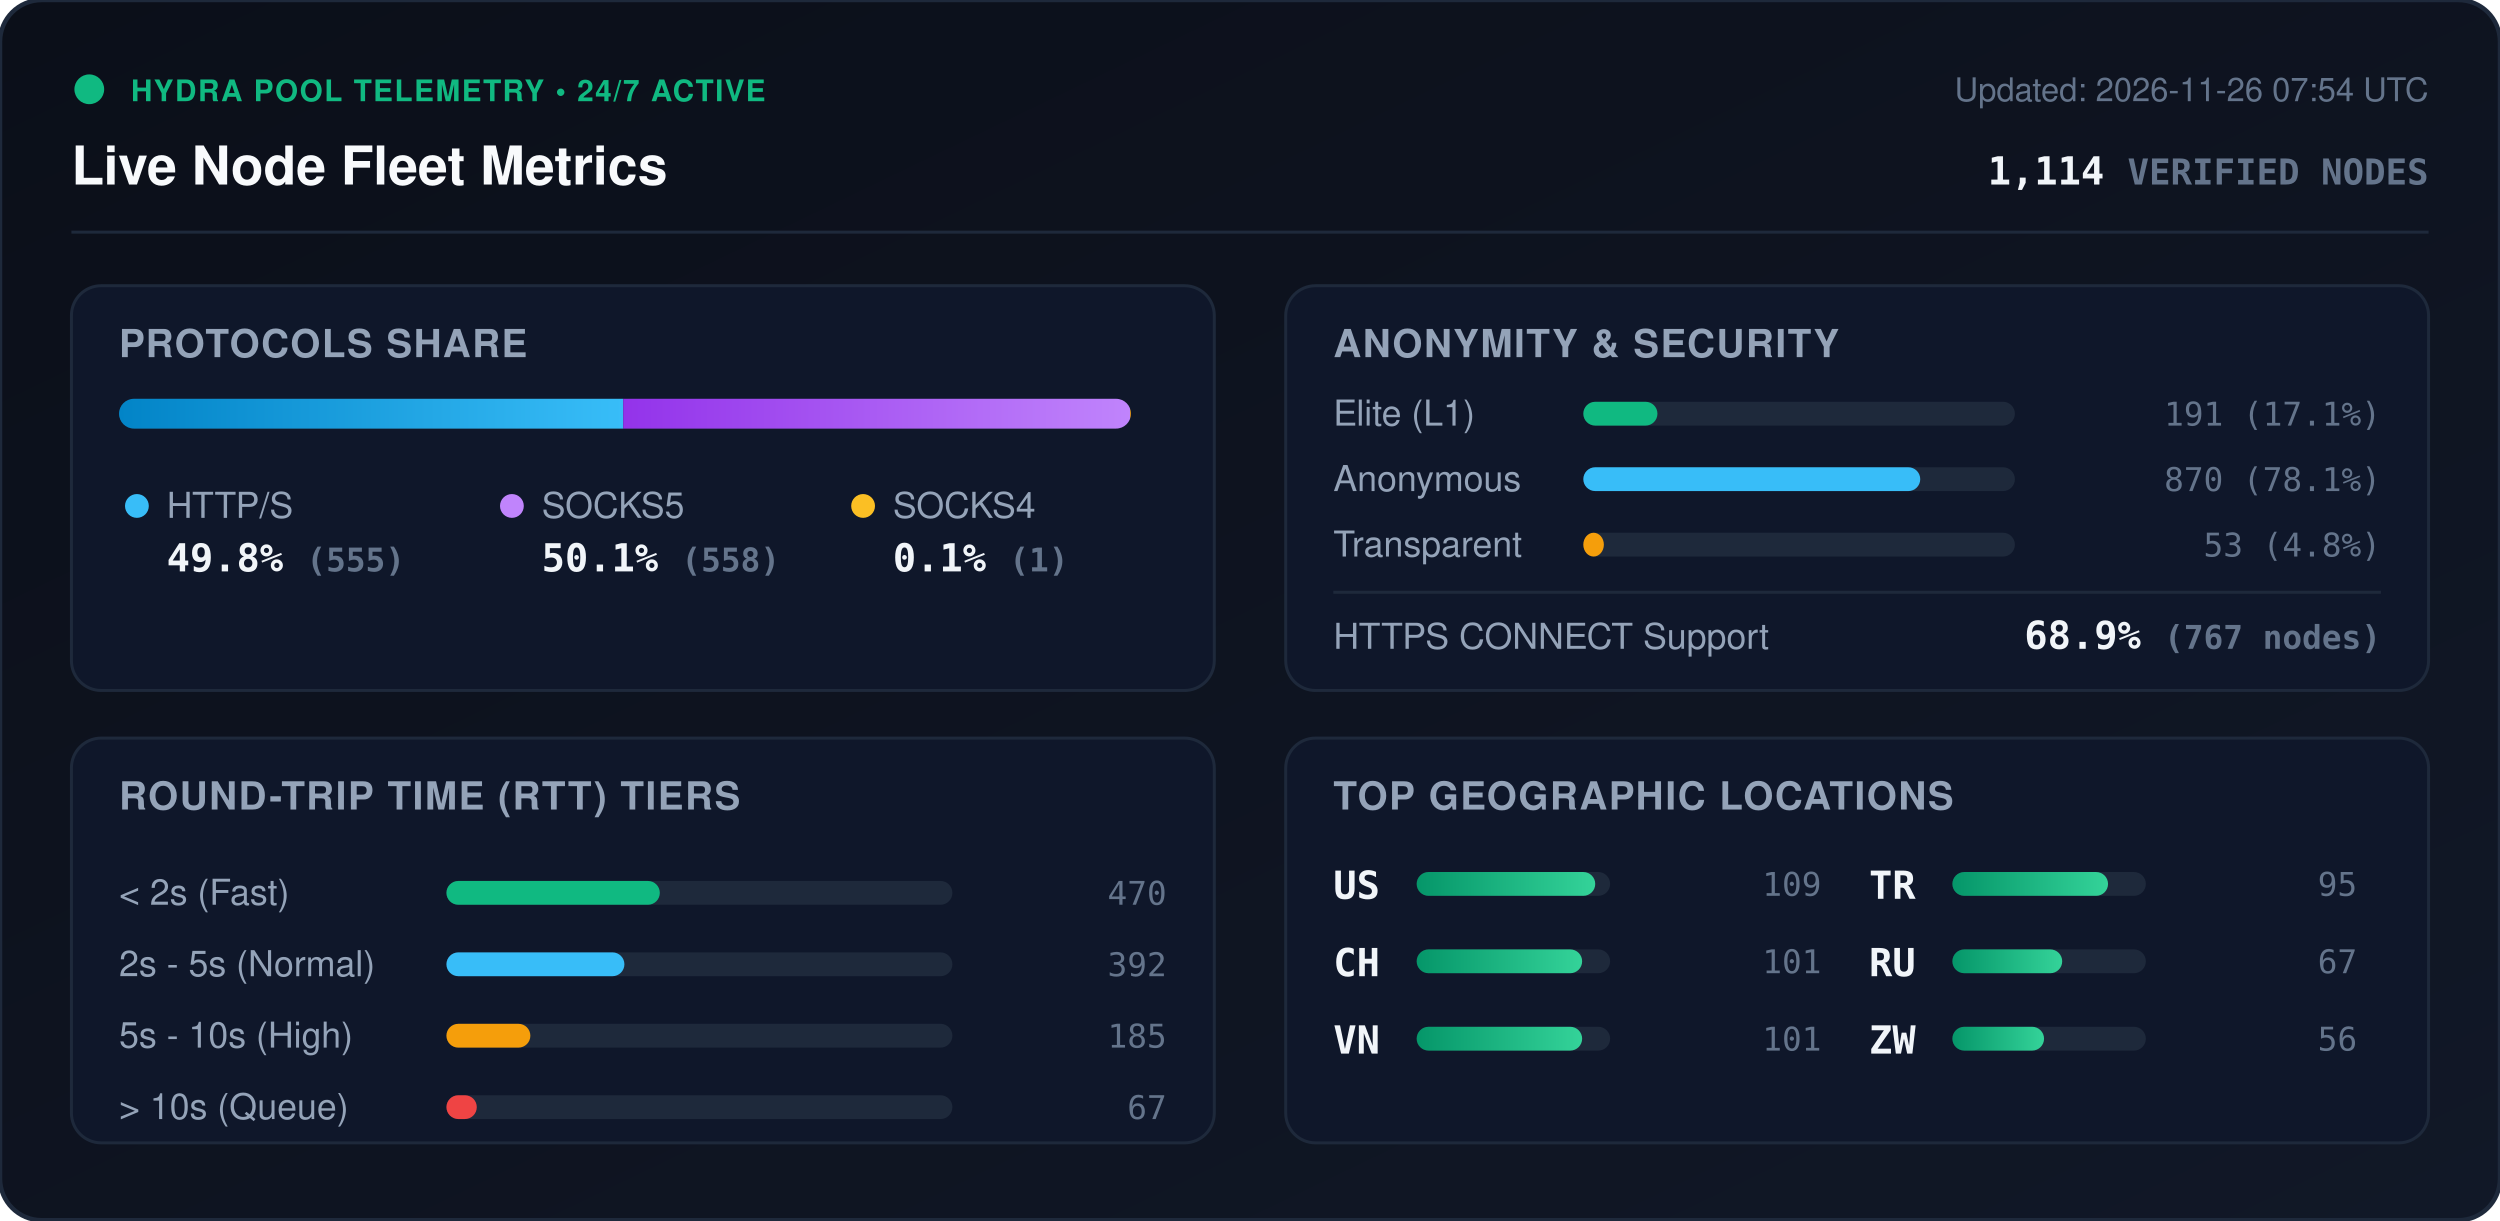
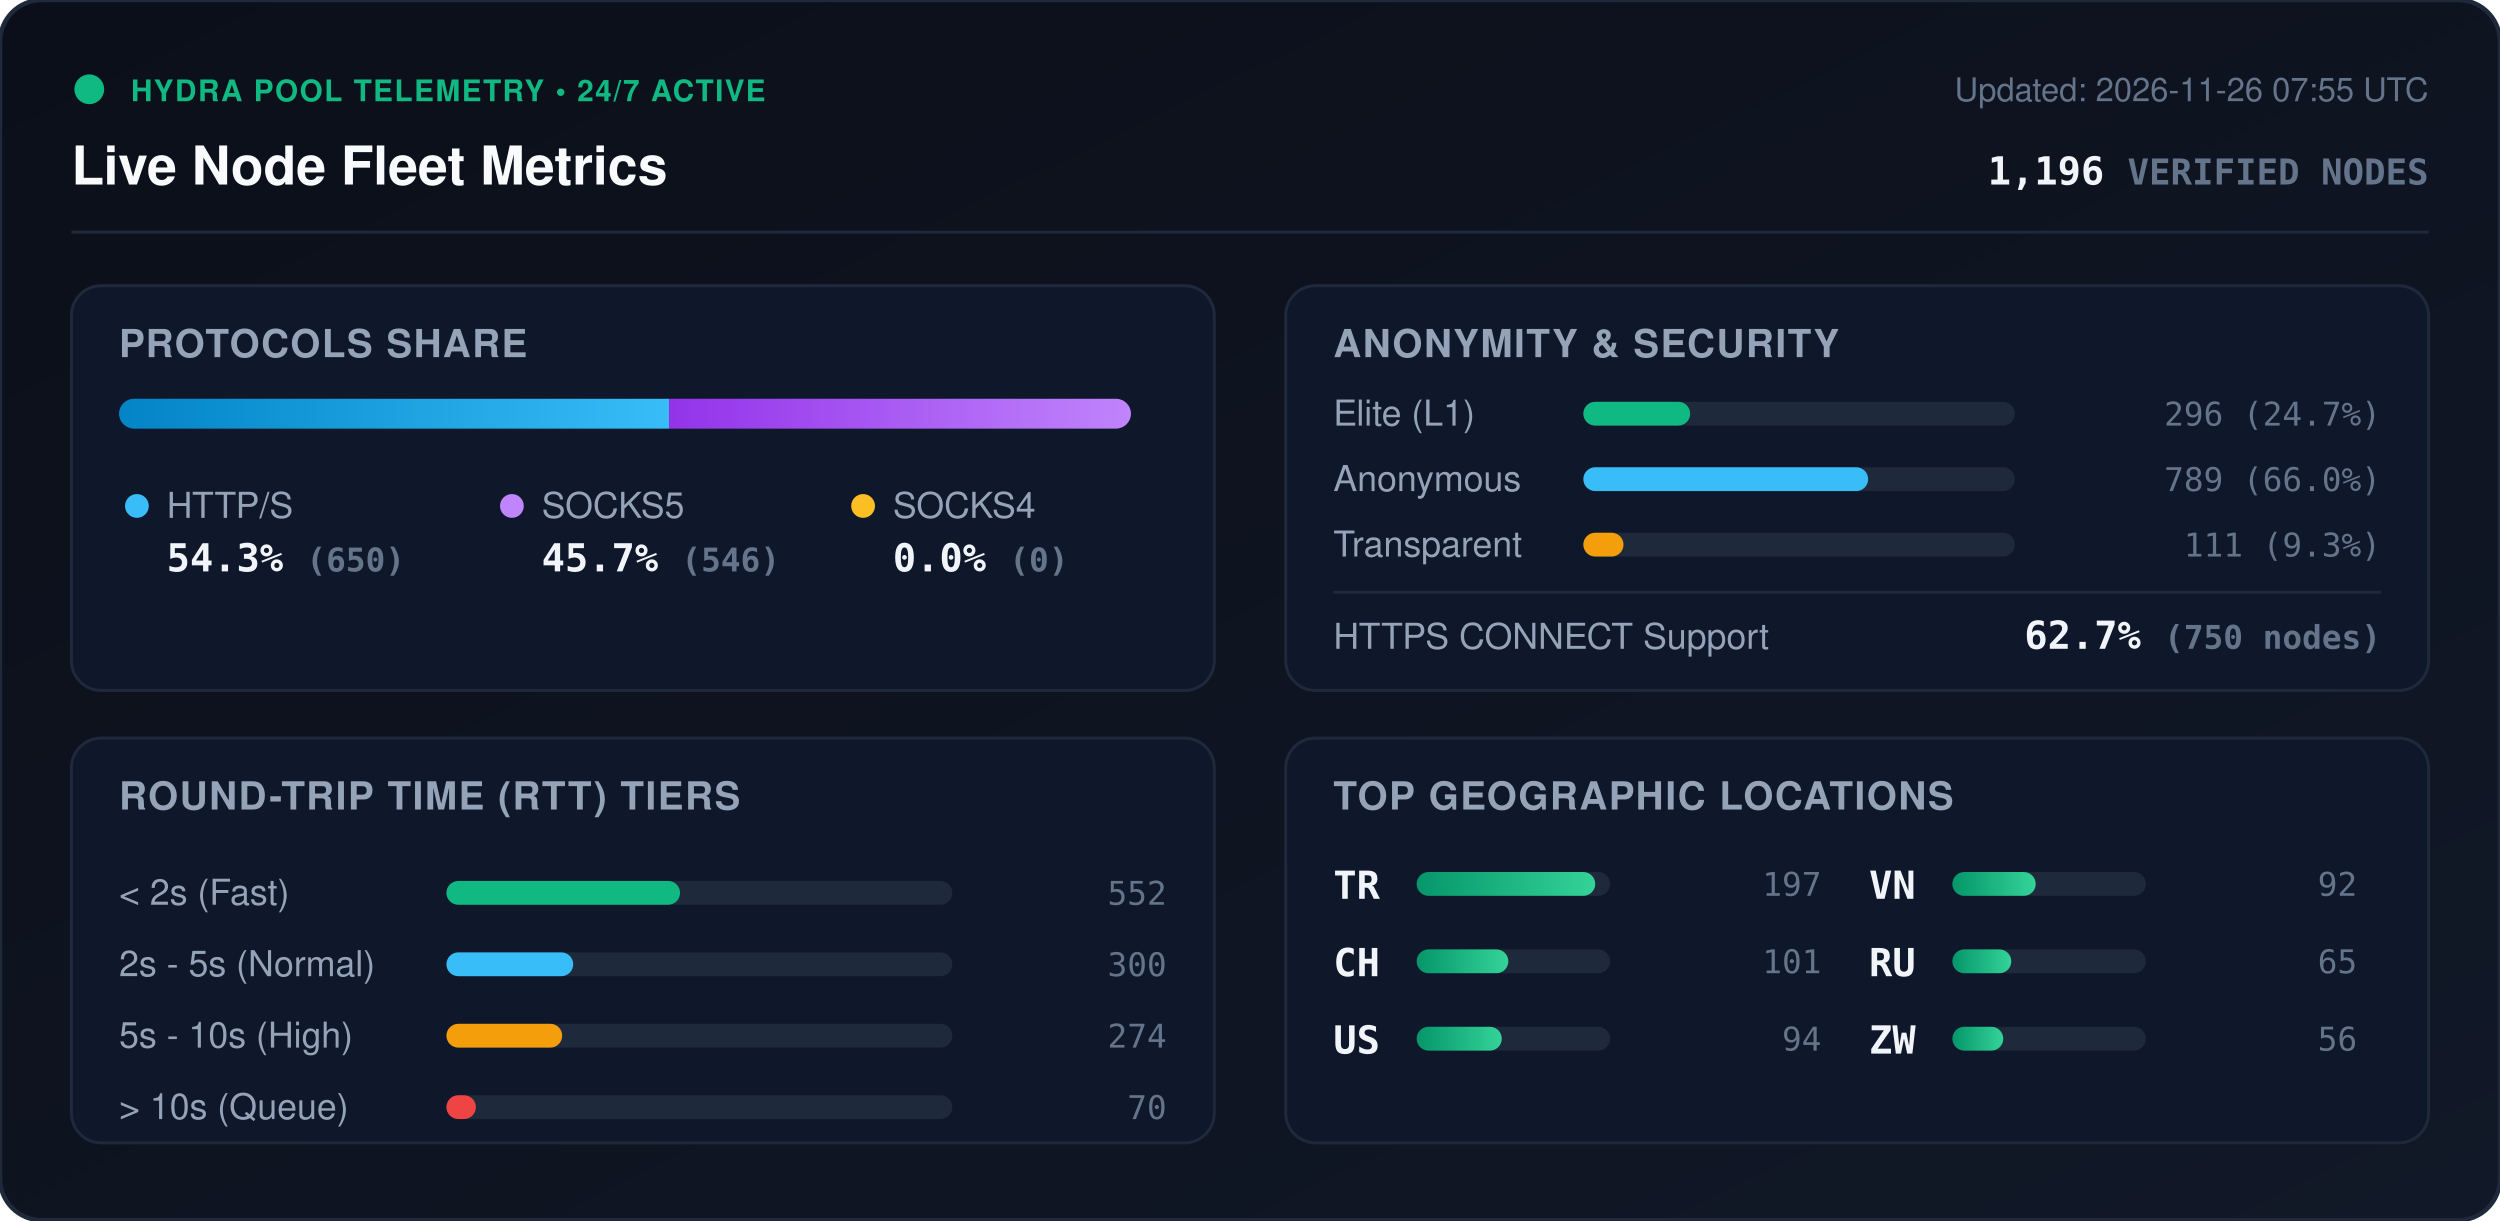
<svg xmlns="http://www.w3.org/2000/svg" viewBox="0 0 840 410" width="840" height="410" style="max-width: 100%; height: auto;">
  <defs>
    <linearGradient id="bg" x1="0%" y1="0%" x2="100%" y2="100%">
      <stop offset="0%" stop-color="#0b0f19" />
      <stop offset="100%" stop-color="#111827" />
    </linearGradient>
    <linearGradient id="bar-http" x1="0%" y1="0%" x2="100%" y2="0%">
      <stop offset="0%" stop-color="#0284c7" />
      <stop offset="100%" stop-color="#38bdf8" />
    </linearGradient>
    <linearGradient id="bar-socks5" x1="0%" y1="0%" x2="100%" y2="0%">
      <stop offset="0%" stop-color="#9333ea" />
      <stop offset="100%" stop-color="#c084fc" />
    </linearGradient>
    <linearGradient id="bar-socks4" x1="0%" y1="0%" x2="100%" y2="0%">
      <stop offset="0%" stop-color="#d97706" />
      <stop offset="100%" stop-color="#fbbf24" />
    </linearGradient>
    <linearGradient id="bar-green" x1="0%" y1="0%" x2="100%" y2="0%">
      <stop offset="0%" stop-color="#059669" />
      <stop offset="100%" stop-color="#34d399" />
    </linearGradient>
    <clipPath id="prog-track-clip">
      <rect width="340.0" height="10" rx="5" />
    </clipPath>
    <style>
      .title { font: 700 18px -apple-system, BlinkMacSystemFont, 'Segoe UI', Helvetica, Arial, sans-serif; fill: #f8fafc; }
      .sub { font: 500 11px -apple-system, BlinkMacSystemFont, 'Segoe UI', Helvetica, Arial, sans-serif; fill: #64748b; }
      .section-hdr { font: 600 13px -apple-system, BlinkMacSystemFont, 'Segoe UI', Helvetica, Arial, sans-serif; fill: #94a3b8; letter-spacing: 0.5px; }
      .metric-val { font: 700 13px -apple-system, BlinkMacSystemFont, 'Segoe UI', Helvetica, Arial, sans-serif; fill: #f1f5f9; }
      .metric-lbl { font: 500 12px -apple-system, BlinkMacSystemFont, 'Segoe UI', Helvetica, Arial, sans-serif; fill: #94a3b8; }
      .badge-txt { font: 700 10px -apple-system, BlinkMacSystemFont, 'Segoe UI', Helvetica, Arial, sans-serif; fill: #10b981; letter-spacing: 0.5px; }
      .mono { font-family: ui-monospace, SFMono-Regular, Menlo, Monaco, Consolas, monospace; }
      .pulse { animation: beacon 2s infinite ease-in-out; }
      @keyframes beacon { 0%, 100% { opacity: 1; } 50% { opacity: 0.35; } }
    </style>
  </defs>
  <rect width="840" height="410" rx="14" fill="url(#bg)" stroke="#1e293b" stroke-width="1.5" />
  <g transform="translate(24, 24)">
    <circle cx="6" cy="6" r="5" fill="#10b981" class="pulse" />
    <text x="20" y="10" class="badge-txt">HYDRA POOL TELEMETRY • 24/7 ACTIVE</text>
    <text x="0" y="38" class="title">Live Node Fleet Metrics</text>
-     <text x="792" y="10" text-anchor="end" class="sub">Updated: 2026-11-26 07:54 UTC</text>
-     <text x="792" y="38" text-anchor="end" class="metric-val mono" fill="#38bdf8">1,114 <tspan font-size="12" fill="#64748b">VERIFIED NODES</tspan>
+     <text x="792" y="10" text-anchor="end" class="sub">Updated: 2026-11-26 07:55 UTC</text>
+     <text x="792" y="38" text-anchor="end" class="metric-val mono" fill="#38bdf8">1,196 <tspan font-size="12" fill="#64748b">VERIFIED NODES</tspan>
    </text>
  </g>
  <line x1="24" y1="78" x2="816" y2="78" stroke="#1e293b" stroke-width="1" />
  <g transform="translate(24, 96)">
    <rect width="384" height="136" rx="10" fill="#0f172a" stroke="#1e293b" />
    <text x="16" y="24" class="section-hdr">PROTOCOLS SHARE</text>
    <g transform="translate(16, 38)">
      <rect width="340.0" height="10" rx="5" fill="#1e293b" />
      <g clip-path="url(#prog-track-clip)">
-         <rect x="0" width="169.4" height="10" fill="url(#bar-http)" />
-         <rect x="169.4" width="170.3" height="10" fill="url(#bar-socks5)" />
-         <rect x="339.7" width="0.3" height="10" fill="url(#bar-socks4)" />
+         <rect x="0" width="184.8" height="10" fill="url(#bar-http)" />
+         <rect x="184.8" width="155.2" height="10" fill="url(#bar-socks5)" />
+         <rect x="340.0" width="0.0" height="10" fill="url(#bar-socks4)" />
      </g>
    </g>
    <g transform="translate(16, 68)">
      <circle cx="6" cy="6" r="4" fill="#38bdf8" />
      <text x="16" y="10" class="metric-lbl">HTTP/S</text>
-       <text x="16" y="28" class="metric-val mono">49.8% <tspan font-size="11" fill="#64748b">(555)</tspan>
+       <text x="16" y="28" class="metric-val mono">54.3% <tspan font-size="11" fill="#64748b">(650)</tspan>
      </text>
      <circle cx="132" cy="6" r="4" fill="#c084fc" />
      <text x="142" y="10" class="metric-lbl">SOCKS5</text>
-       <text x="142" y="28" class="metric-val mono">50.1% <tspan font-size="11" fill="#64748b">(558)</tspan>
+       <text x="142" y="28" class="metric-val mono">45.7% <tspan font-size="11" fill="#64748b">(546)</tspan>
      </text>
      <circle cx="250" cy="6" r="4" fill="#fbbf24" />
      <text x="260" y="10" class="metric-lbl">SOCKS4</text>
-       <text x="260" y="28" class="metric-val mono">0.1% <tspan font-size="11" fill="#64748b">(1)</tspan>
+       <text x="260" y="28" class="metric-val mono">0.0% <tspan font-size="11" fill="#64748b">(0)</tspan>
      </text>
    </g>
  </g>
  <g transform="translate(432, 96)">
    <rect width="384" height="136" rx="10" fill="#0f172a" stroke="#1e293b" />
    <text x="16" y="24" class="section-hdr">ANONYMITY &amp; SECURITY</text>
    <text x="16" y="47" class="metric-lbl">Elite (L1)</text>
    <rect x="100" y="39" width="145.0" height="8" rx="4" fill="#1e293b" />
-     <rect x="100" y="39" width="24.9" height="8" rx="4" fill="#10b981" />
-     <text x="368" y="47" text-anchor="end" class="mono sub" fill="#e2e8f0">191 (17.1%)</text>
+     <rect x="100" y="39" width="35.9" height="8" rx="4" fill="#10b981" />
+     <text x="368" y="47" text-anchor="end" class="mono sub" fill="#e2e8f0">296 (24.7%)</text>
    <text x="16" y="69" class="metric-lbl">Anonymous</text>
    <rect x="100" y="61" width="145.0" height="8" rx="4" fill="#1e293b" />
-     <rect x="100" y="61" width="113.2" height="8" rx="4" fill="#38bdf8" />
-     <text x="368" y="69" text-anchor="end" class="mono sub" fill="#e2e8f0">870 (78.1%)</text>
+     <rect x="100" y="61" width="95.7" height="8" rx="4" fill="#38bdf8" />
+     <text x="368" y="69" text-anchor="end" class="mono sub" fill="#e2e8f0">789 (66.0%)</text>
    <text x="16" y="91" class="metric-lbl">Transparent</text>
    <rect x="100" y="83" width="145.0" height="8" rx="4" fill="#1e293b" />
-     <rect x="100" y="83" width="6.9" height="8" rx="4" fill="#f59e0b" />
-     <text x="368" y="91" text-anchor="end" class="mono sub" fill="#e2e8f0">53 (4.8%)</text>
+     <rect x="100" y="83" width="13.5" height="8" rx="4" fill="#f59e0b" />
+     <text x="368" y="91" text-anchor="end" class="mono sub" fill="#e2e8f0">111 (9.3%)</text>
    <line x1="16" y1="103" x2="368" y2="103" stroke="#1e293b" stroke-width="1" />
    <text x="16" y="122" class="metric-lbl">HTTPS CONNECT Support</text>
-     <text x="368" y="122" text-anchor="end" class="metric-val mono" fill="#34d399">68.9% <tspan font-size="11" fill="#64748b">(767 nodes)</tspan>
+     <text x="368" y="122" text-anchor="end" class="metric-val mono" fill="#34d399">62.7% <tspan font-size="11" fill="#64748b">(750 nodes)</tspan>
    </text>
  </g>
  <g transform="translate(24, 248)">
    <rect width="384" height="136" rx="10" fill="#0f172a" stroke="#1e293b" />
    <text x="16" y="24" class="section-hdr">ROUND-TRIP TIME (RTT) TIERS</text>
    <g transform="translate(16, 42)">
      <text x="0" y="14" class="metric-lbl">&lt; 2s (Fast)</text>
      <rect x="110" y="6" width="170" height="8" rx="4" fill="#1e293b" />
-       <rect x="110" y="6" width="71.7" height="8" rx="4" fill="#10b981" />
-       <text x="352" y="14" text-anchor="end" class="mono sub">470</text>
+       <rect x="110" y="6" width="78.5" height="8" rx="4" fill="#10b981" />
+       <text x="352" y="14" text-anchor="end" class="mono sub">552</text>
      <text x="0" y="38" class="metric-lbl">2s - 5s (Normal)</text>
      <rect x="110" y="30" width="170" height="8" rx="4" fill="#1e293b" />
-       <rect x="110" y="30" width="59.8" height="8" rx="4" fill="#38bdf8" />
-       <text x="352" y="38" text-anchor="end" class="mono sub">392</text>
+       <rect x="110" y="30" width="42.6" height="8" rx="4" fill="#38bdf8" />
+       <text x="352" y="38" text-anchor="end" class="mono sub">300</text>
      <text x="0" y="62" class="metric-lbl">5s - 10s (High)</text>
      <rect x="110" y="54" width="170" height="8" rx="4" fill="#1e293b" />
-       <rect x="110" y="54" width="28.2" height="8" rx="4" fill="#f59e0b" />
-       <text x="352" y="62" text-anchor="end" class="mono sub">185</text>
+       <rect x="110" y="54" width="38.9" height="8" rx="4" fill="#f59e0b" />
+       <text x="352" y="62" text-anchor="end" class="mono sub">274</text>
      <text x="0" y="86" class="metric-lbl">&gt; 10s (Queue)</text>
      <rect x="110" y="78" width="170" height="8" rx="4" fill="#1e293b" />
-       <rect x="110" y="78" width="10.2" height="8" rx="4" fill="#ef4444" />
-       <text x="352" y="86" text-anchor="end" class="mono sub">67</text>
+       <rect x="110" y="78" width="9.9" height="8" rx="4" fill="#ef4444" />
+       <text x="352" y="86" text-anchor="end" class="mono sub">70</text>
    </g>
  </g>
  <g transform="translate(432, 248)">
    <rect width="384" height="136" rx="10" fill="#0f172a" stroke="#1e293b" />
    <text x="16" y="24" class="section-hdr">TOP GEOGRAPHIC LOCATIONS</text>
    <g transform="translate(16, 42)">
      <g transform="translate(0, 0)">
-         <text x="0" y="12" class="mono metric-val" font-size="12">US</text>
+         <text x="0" y="12" class="mono metric-val" font-size="12">TR</text>
        <rect x="28" y="3" width="65" height="8" rx="4" fill="#1e293b" />
        <rect x="28" y="3" width="60.0" height="8" rx="4" fill="url(#bar-green)" />
-         <text x="164" y="11" text-anchor="end" class="mono sub">109</text>
+         <text x="164" y="11" text-anchor="end" class="mono sub">197</text>
      </g>
      <g transform="translate(0, 26)">
        <text x="0" y="12" class="mono metric-val" font-size="12">CH</text>
        <rect x="28" y="3" width="65" height="8" rx="4" fill="#1e293b" />
-         <rect x="28" y="3" width="55.6" height="8" rx="4" fill="url(#bar-green)" />
+         <rect x="28" y="3" width="30.8" height="8" rx="4" fill="url(#bar-green)" />
        <text x="164" y="11" text-anchor="end" class="mono sub">101</text>
      </g>
      <g transform="translate(0, 52)">
+         <text x="0" y="12" class="mono metric-val" font-size="12">US</text>
+         <rect x="28" y="3" width="65" height="8" rx="4" fill="#1e293b" />
+         <rect x="28" y="3" width="28.6" height="8" rx="4" fill="url(#bar-green)" />
+         <text x="164" y="11" text-anchor="end" class="mono sub">94</text>
+       </g>
+       <g transform="translate(180, 0)">
        <text x="0" y="12" class="mono metric-val" font-size="12">VN</text>
        <rect x="28" y="3" width="65" height="8" rx="4" fill="#1e293b" />
-         <rect x="28" y="3" width="55.6" height="8" rx="4" fill="url(#bar-green)" />
-         <text x="164" y="11" text-anchor="end" class="mono sub">101</text>
-       </g>
-       <g transform="translate(180, 0)">
-         <text x="0" y="12" class="mono metric-val" font-size="12">TR</text>
-         <rect x="28" y="3" width="65" height="8" rx="4" fill="#1e293b" />
-         <rect x="28" y="3" width="52.3" height="8" rx="4" fill="url(#bar-green)" />
-         <text x="164" y="11" text-anchor="end" class="mono sub">95</text>
+         <rect x="28" y="3" width="28.0" height="8" rx="4" fill="url(#bar-green)" />
+         <text x="164" y="11" text-anchor="end" class="mono sub">92</text>
      </g>
      <g transform="translate(180, 26)">
        <text x="0" y="12" class="mono metric-val" font-size="12">RU</text>
        <rect x="28" y="3" width="65" height="8" rx="4" fill="#1e293b" />
-         <rect x="28" y="3" width="36.9" height="8" rx="4" fill="url(#bar-green)" />
-         <text x="164" y="11" text-anchor="end" class="mono sub">67</text>
+         <rect x="28" y="3" width="19.8" height="8" rx="4" fill="url(#bar-green)" />
+         <text x="164" y="11" text-anchor="end" class="mono sub">65</text>
      </g>
      <g transform="translate(180, 52)">
        <text x="0" y="12" class="mono metric-val" font-size="12">ZW</text>
        <rect x="28" y="3" width="65" height="8" rx="4" fill="#1e293b" />
-         <rect x="28" y="3" width="30.8" height="8" rx="4" fill="url(#bar-green)" />
+         <rect x="28" y="3" width="17.1" height="8" rx="4" fill="url(#bar-green)" />
        <text x="164" y="11" text-anchor="end" class="mono sub">56</text>
      </g>
    </g>
  </g>
</svg>
